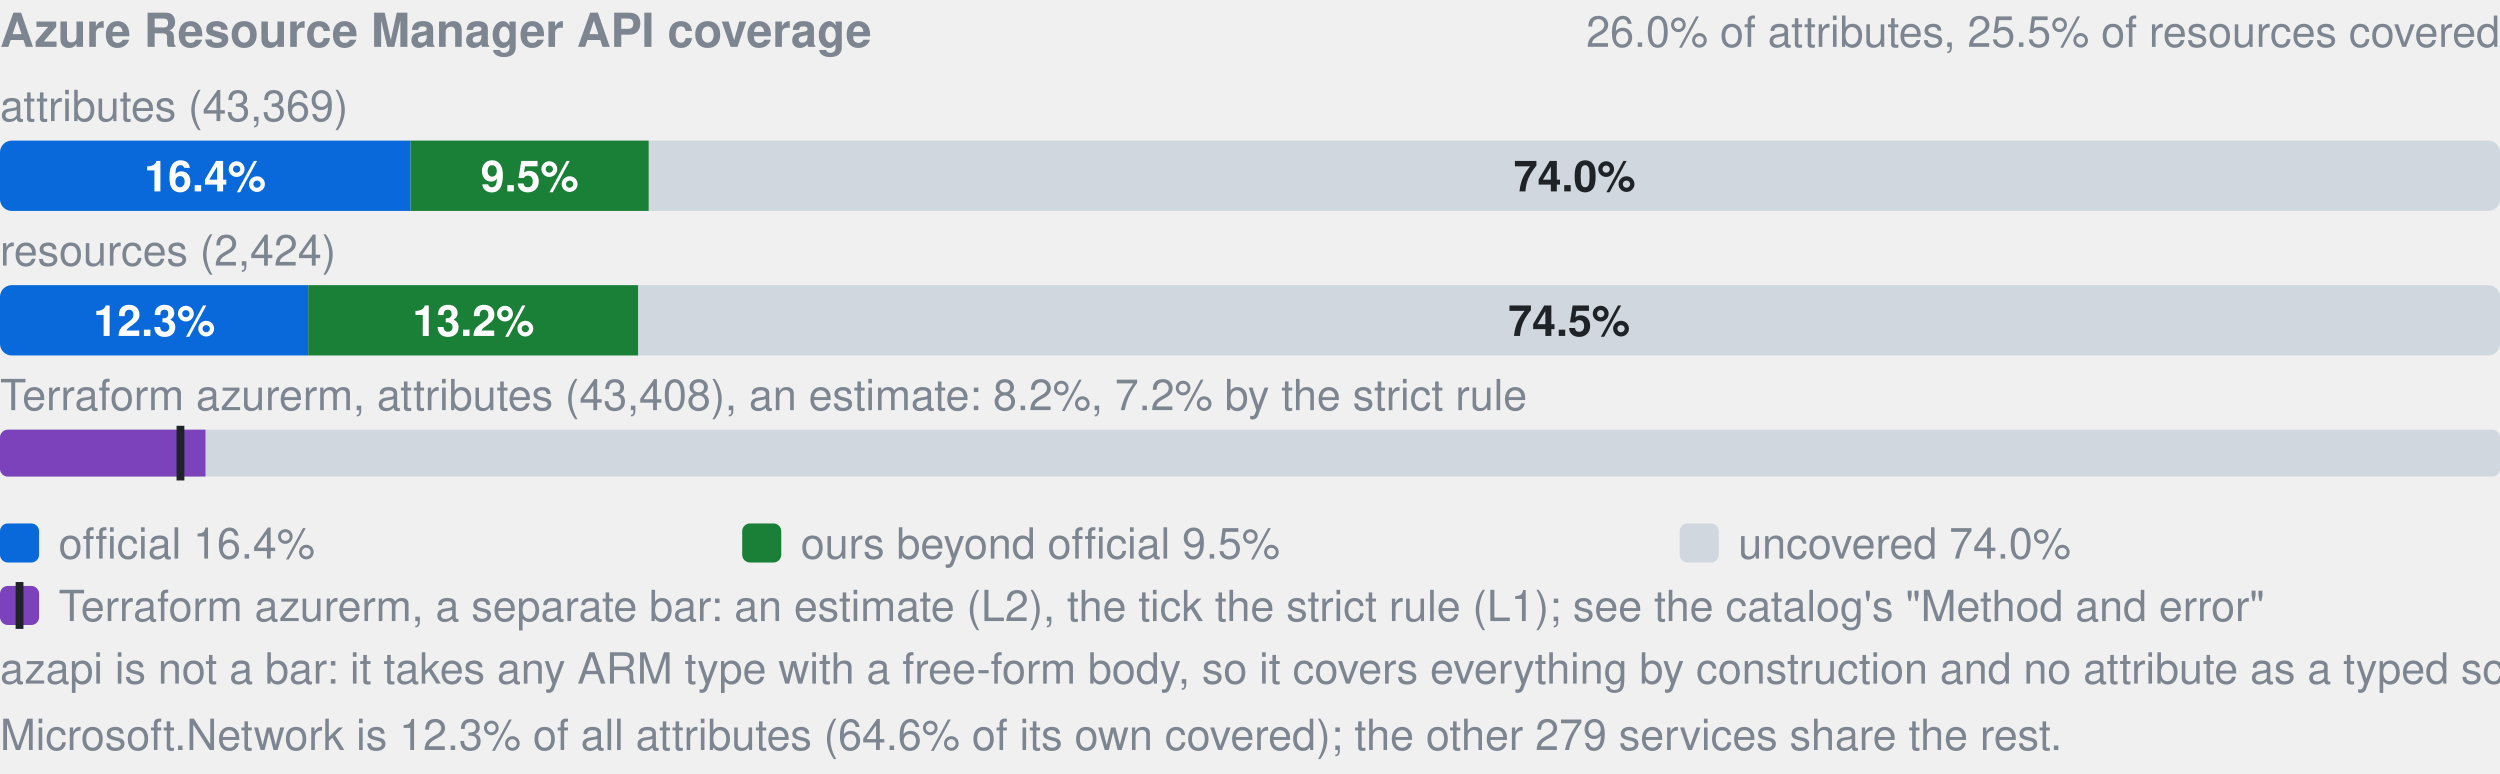
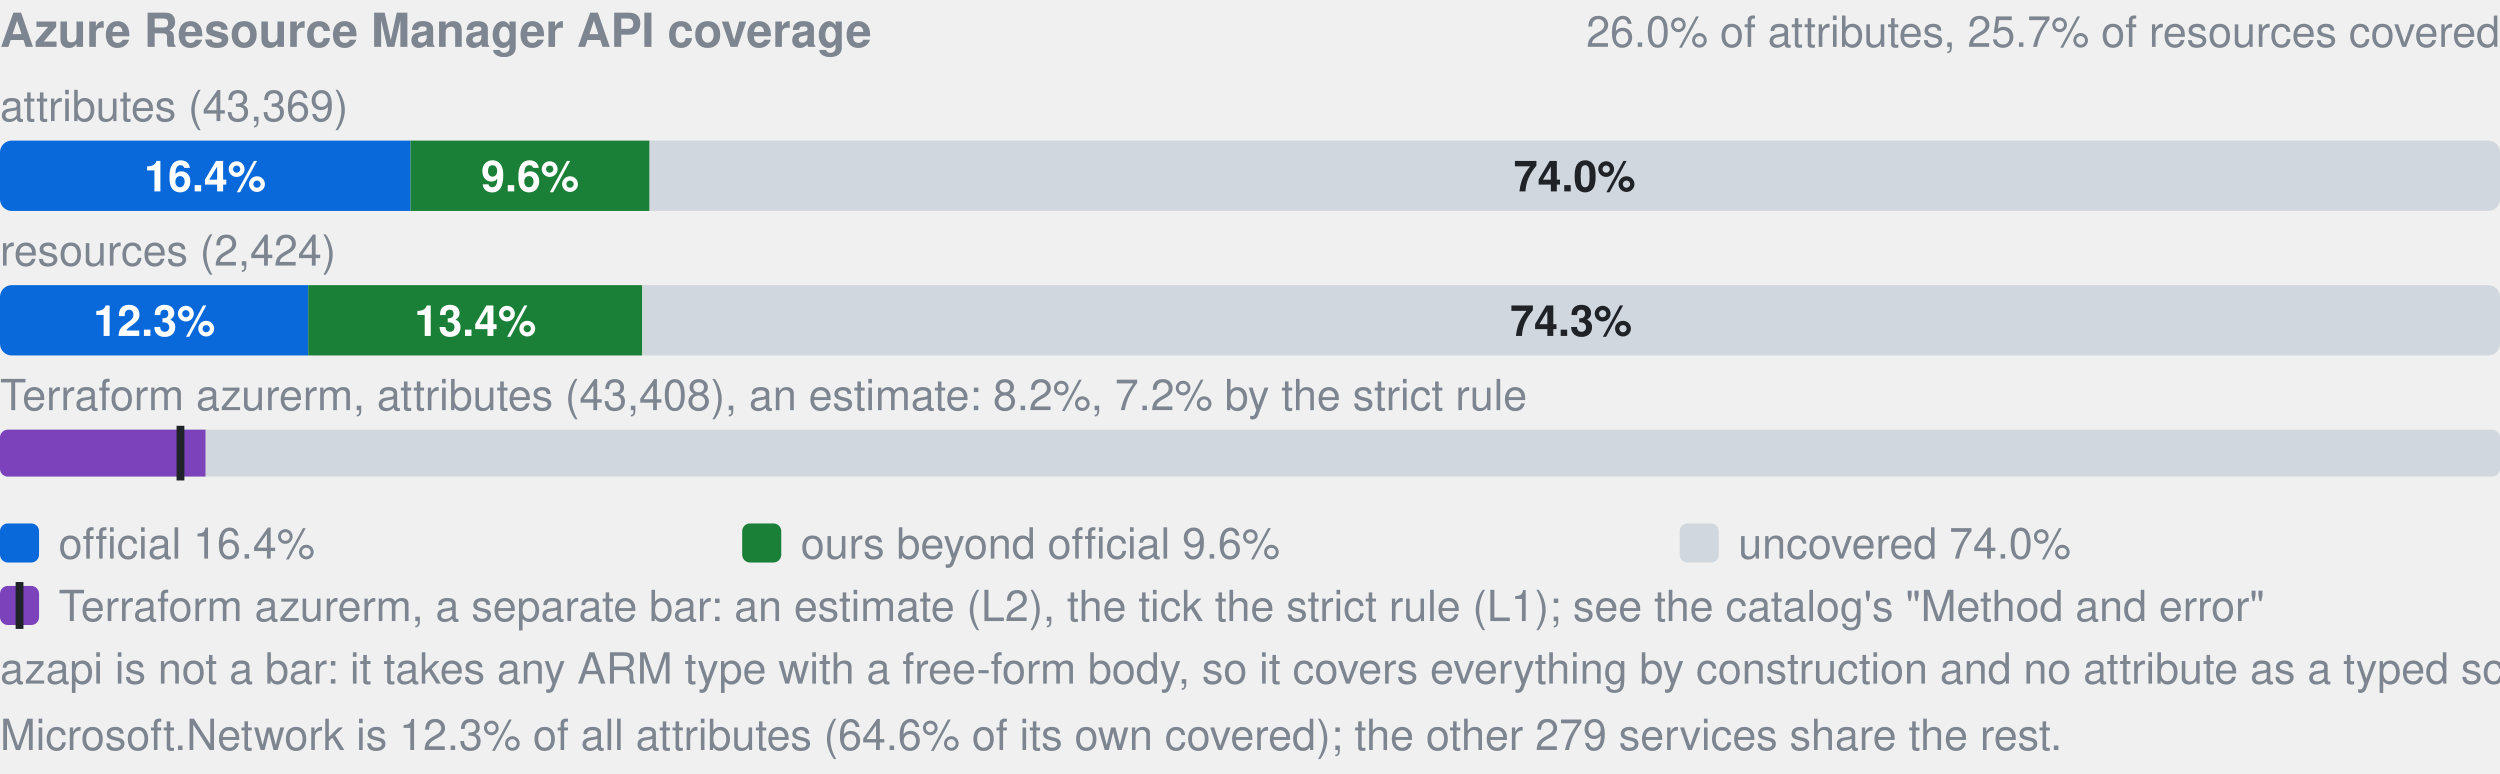
- <svg xmlns="http://www.w3.org/2000/svg" width="640" height="198" viewBox="0 0 640 198" role="img" aria-label="Azure Resource Manager API coverage: by attributes 16.4% official, 9.5% ours beyond official, 74.0% uncovered, of 43369; by resources 12.3% official, 13.2% ours beyond official, 74.5% uncovered, of 2424; Terraform azurerm, an estimate: 8.2% (L2), 7.2% by the strict rule (L1). azapi is not a bar: it takes any ARM type with a free-form body, so it covers everything by construction and no attribute as a typed schema.">
+ <svg xmlns="http://www.w3.org/2000/svg" width="640" height="198" viewBox="0 0 640 198" role="img" aria-label="Azure Resource Manager API coverage: by attributes 16.4% official, 9.6% ours beyond official, 74.0% uncovered, of 43369; by resources 12.3% official, 13.4% ours beyond official, 74.3% uncovered, of 2424; Terraform azurerm, an estimate: 8.2% (L2), 7.2% by the strict rule (L1). azapi is not a bar: it takes any ARM type with a free-form body, so it covers everything by construction and no attribute as a typed schema.">
  <style>text{font-family:-apple-system,BlinkMacSystemFont,"Segoe UI",Helvetica,Arial,sans-serif}.s{font-size:11px;font-weight:600}.t{font-size:11px;fill:#7d8590}.h{font-size:12px;font-weight:600;fill:#7d8590}</style>
  <text x="0" y="12" class="h">Azure Resource Manager API coverage</text>
-   <text x="640" y="12" text-anchor="end" class="t">26.0% of attributes, 25.5% of resources covered</text>
+   <text x="640" y="12" text-anchor="end" class="t">26.0% of attributes, 25.7% of resources covered</text>
  <text x="0" y="31" class="t">attributes (43,369)</text>
  <clipPath id="a">
    <rect x="0.0" y="36.0" width="640.0" height="18.0" rx="3" />
  </clipPath>
  <g clip-path="url(#a)">
    <rect x="0.0" y="36.0" width="105.1" height="18.0" fill="#0969da" />
-     <rect x="105.1" y="36.0" width="61.0" height="18.0" fill="#1a7f37" />
-     <rect x="166.1" y="36.0" width="473.9" height="18.0" fill="#d0d7de" />
+     <rect x="105.1" y="36.0" width="61.2" height="18.0" fill="#1a7f37" />
+     <rect x="166.3" y="36.0" width="473.7" height="18.0" fill="#d0d7de" />
  </g>
  <text x="52.5" y="49.0" text-anchor="middle" fill="#fff" class="s">16.4%</text>
-   <text x="135.6" y="49.0" text-anchor="middle" fill="#fff" class="s">9.5%</text>
+   <text x="135.7" y="49.0" text-anchor="middle" fill="#fff" class="s">9.6%</text>
  <text x="403.1" y="49.0" text-anchor="middle" fill="#1f2328" class="s">74.0%</text>
  <text x="0" y="68" class="t">resources (2,424)</text>
  <clipPath id="r">
    <rect x="0.0" y="73.0" width="640.0" height="18.0" rx="3" />
  </clipPath>
  <g clip-path="url(#r)">
    <rect x="0.0" y="73.0" width="78.9" height="18.0" fill="#0969da" />
-     <rect x="78.9" y="73.0" width="84.5" height="18.0" fill="#1a7f37" />
-     <rect x="163.4" y="73.0" width="476.6" height="18.0" fill="#d0d7de" />
+     <rect x="78.9" y="73.0" width="85.5" height="18.0" fill="#1a7f37" />
+     <rect x="164.5" y="73.0" width="475.5" height="18.0" fill="#d0d7de" />
  </g>
  <text x="39.5" y="86.0" text-anchor="middle" fill="#fff" class="s">12.3%</text>
-   <text x="121.2" y="86.0" text-anchor="middle" fill="#fff" class="s">13.2%</text>
-   <text x="401.7" y="86.0" text-anchor="middle" fill="#1f2328" class="s">74.5%</text>
+   <text x="121.7" y="86.0" text-anchor="middle" fill="#fff" class="s">13.4%</text>
+   <text x="402.2" y="86.0" text-anchor="middle" fill="#1f2328" class="s">74.3%</text>
  <text x="0" y="105" class="t">Terraform azurerm, attributes (43,408), an estimate: 8.2%, 7.2% by the strict rule</text>
  <clipPath id="tf">
    <rect x="0.0" y="110.0" width="640.0" height="12.0" rx="2" />
  </clipPath>
  <g clip-path="url(#tf)">
    <rect x="0.0" y="110.0" width="640.0" height="12.0" fill="#d0d7de" />
    <rect x="0.0" y="110.0" width="52.6" height="12.0" fill="#7b42bc" />
  </g>
  <rect x="45.2" y="109.0" width="2" height="14.0" fill="#1f2328" />
  <rect x="0" y="134" width="10" height="10" rx="2" fill="#0969da" />
  <text x="15" y="143" class="t">official 16.4%</text>
  <rect x="190" y="134" width="10" height="10" rx="2" fill="#1a7f37" />
-   <text x="205" y="143" class="t">ours beyond official 9.5%</text>
+   <text x="205" y="143" class="t">ours beyond official 9.6%</text>
  <rect x="430" y="134" width="10" height="10" rx="2" fill="#d0d7de" />
  <text x="445" y="143" class="t">uncovered 74.0%</text>
  <rect x="0" y="150" width="10" height="10" rx="2" fill="#7b42bc" />
  <rect x="4" y="149" width="2" height="12" fill="#1f2328" />
  <text x="15" y="159" class="t">Terraform azurerm, a separate bar: an estimate (L2), the tick the strict rule (L1); see the catalog's "Method and error"</text>
  <text x="0" y="175" class="t">azapi is not a bar: it takes any ARM type with a free-form body, so it covers everything by construction and no attribute as a typed schema.</text>
  <text x="0" y="192" class="t">Microsoft.Network is 12.3% of all attributes (64.6% of its own covered); the other 279 services share the rest.</text>
</svg>
